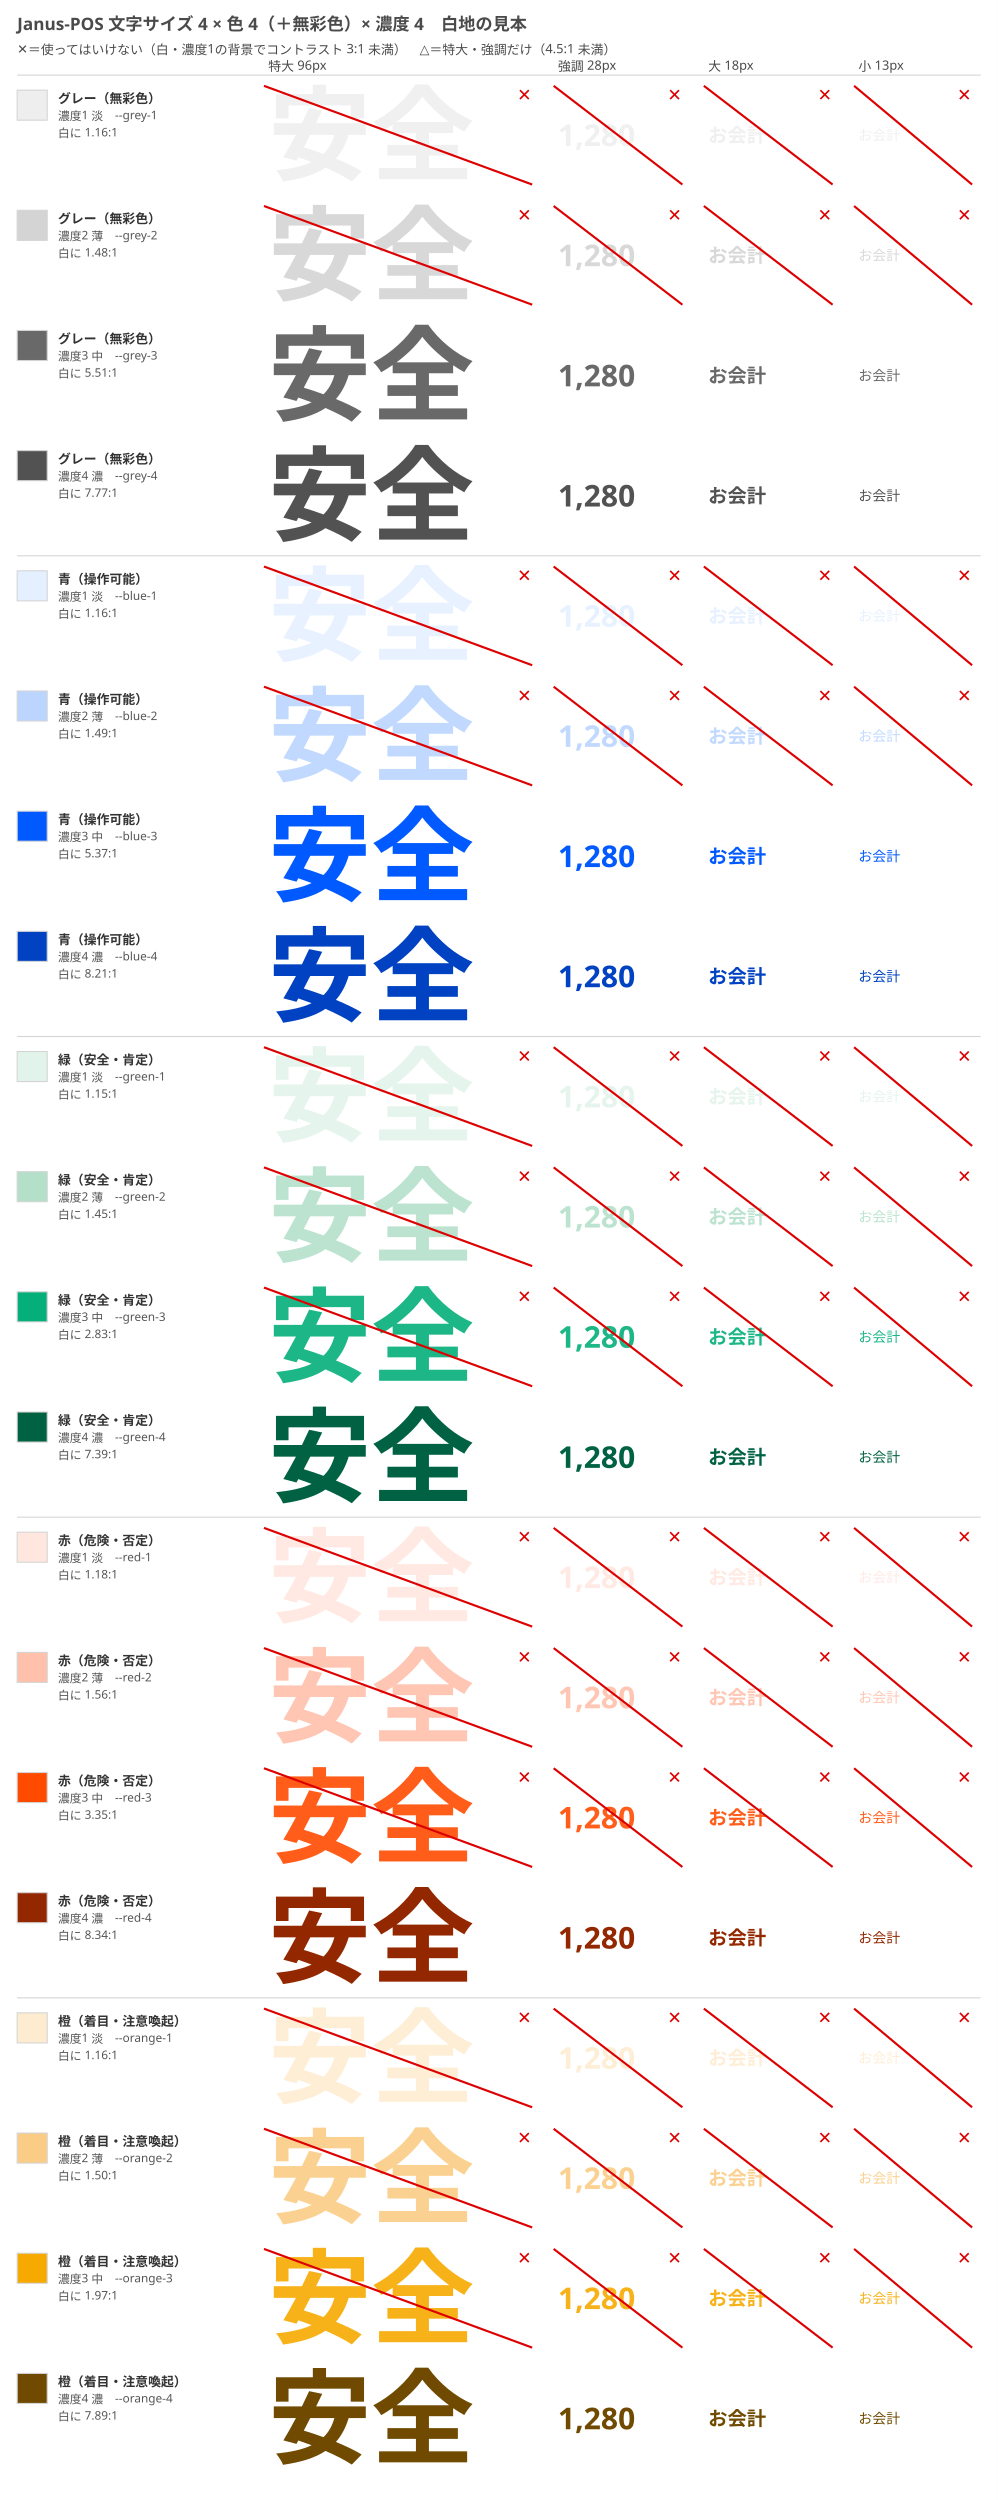
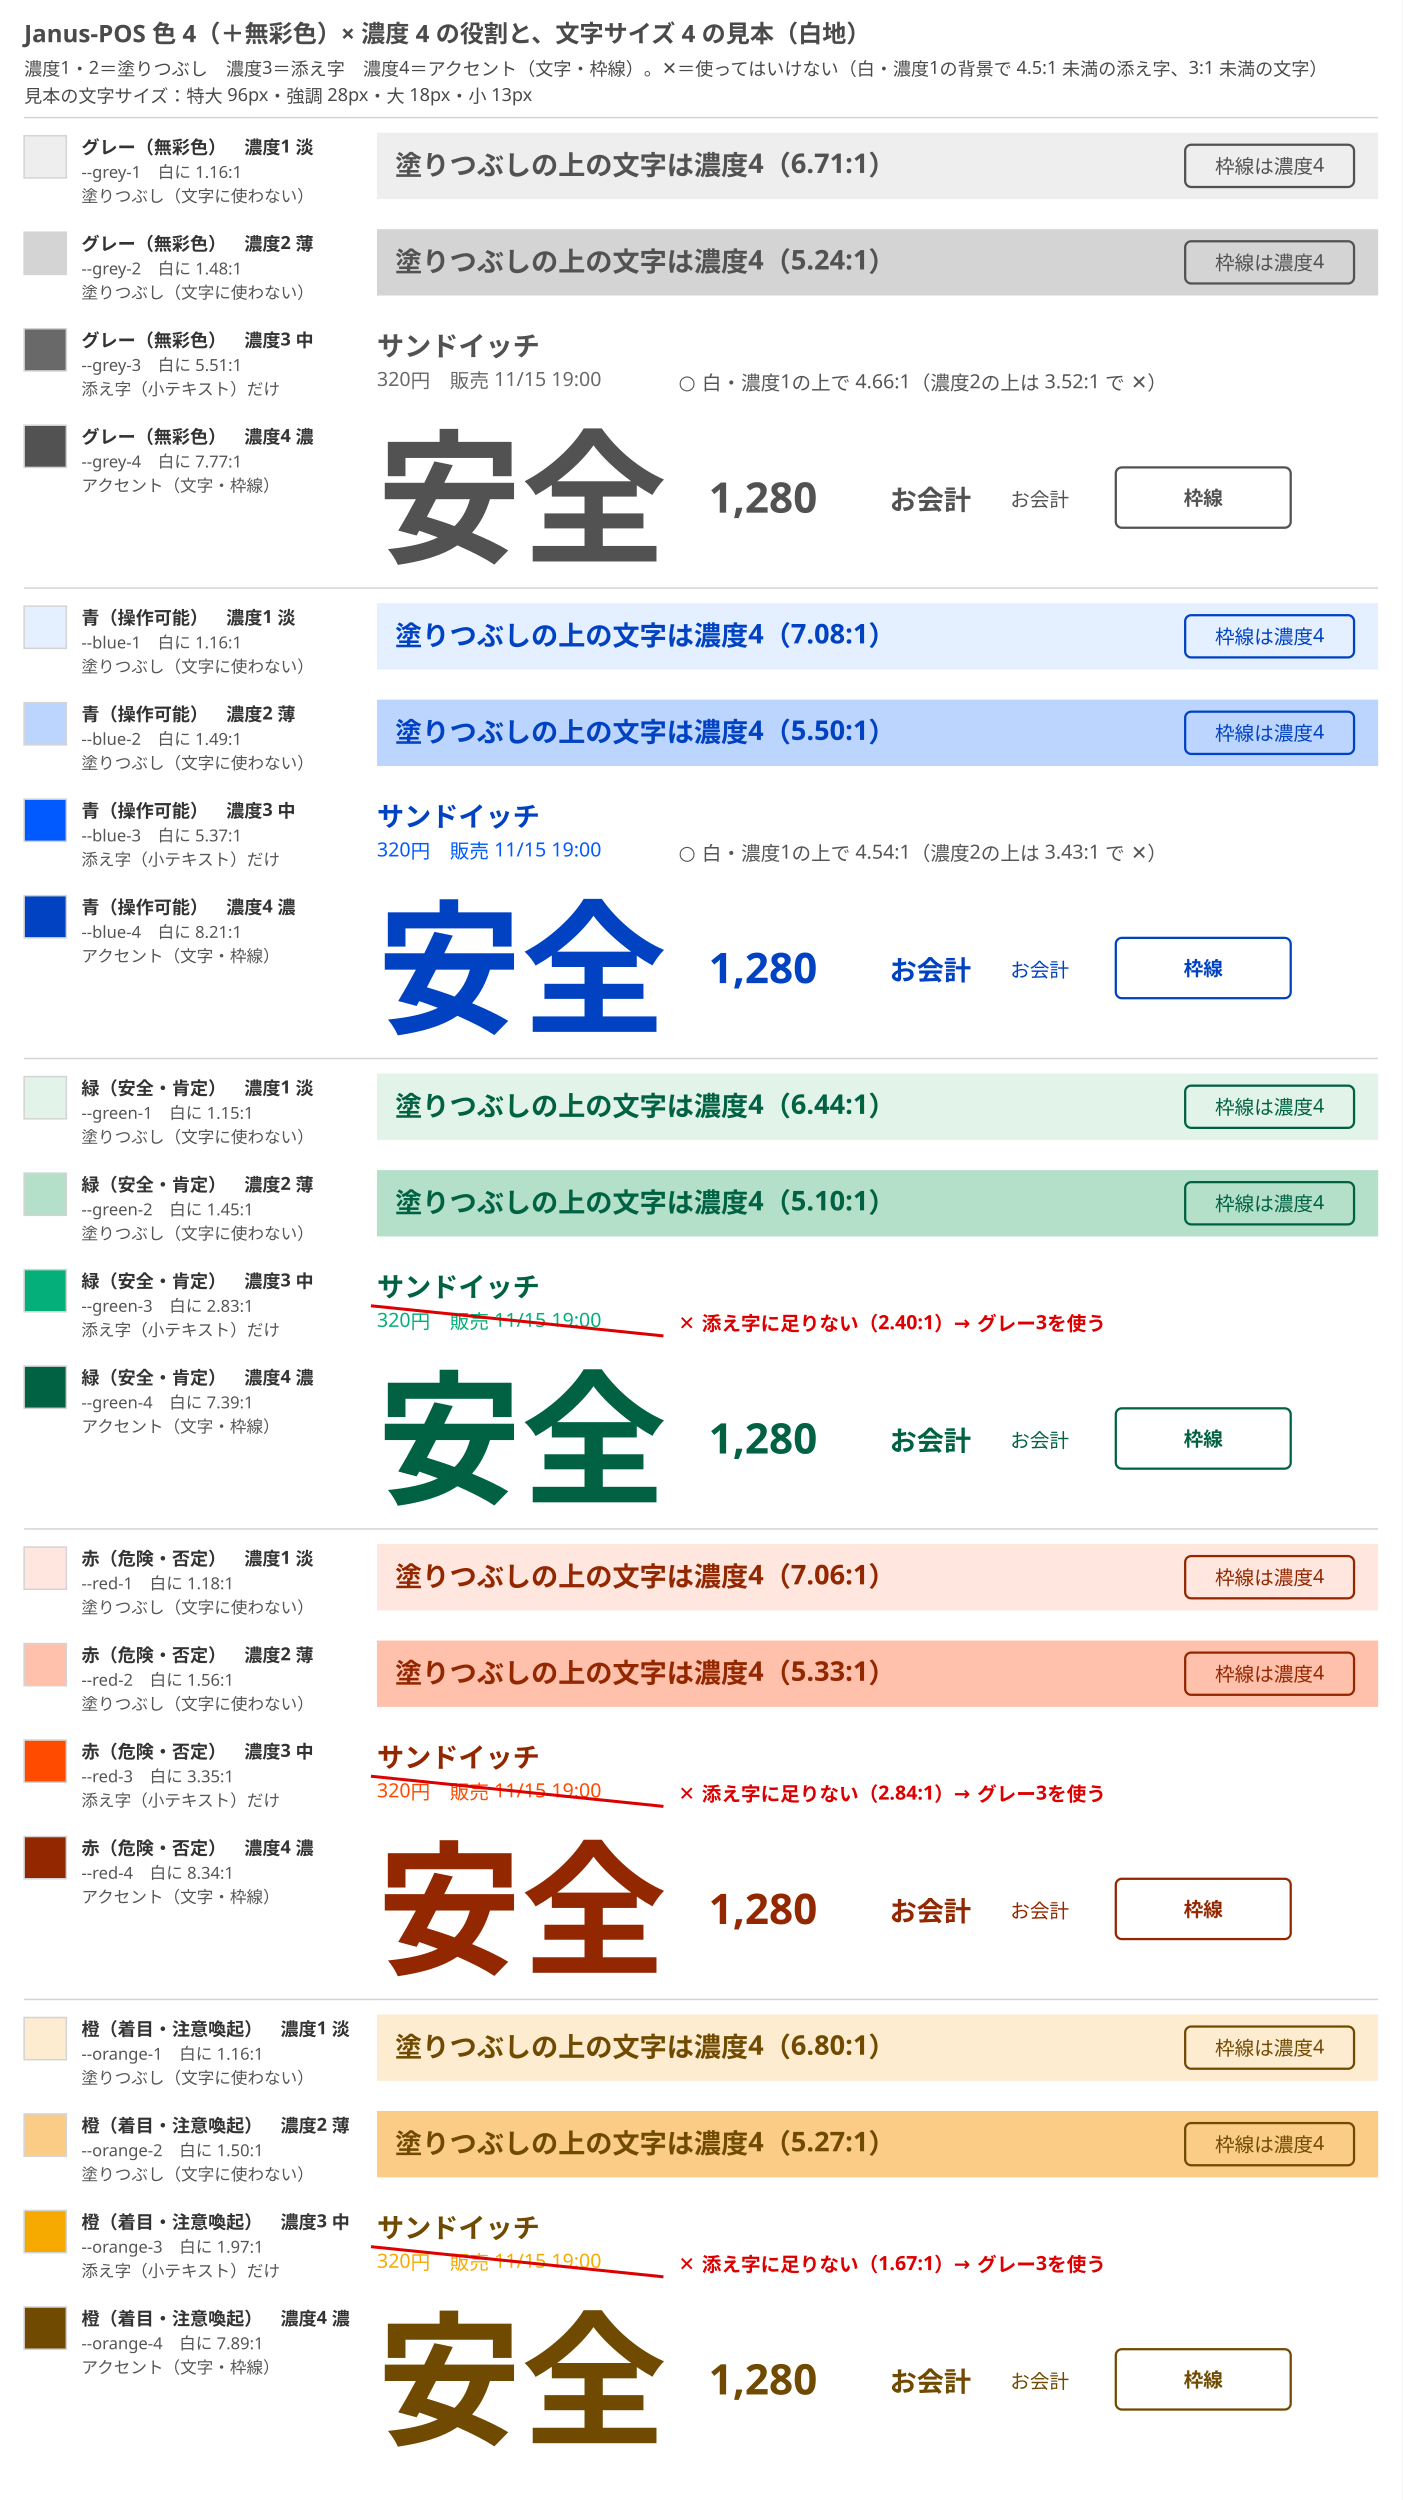
- <svg xmlns="http://www.w3.org/2000/svg" width="930" height="2330" viewBox="0 0 930 2330" font-family="'Hiragino Sans','Noto Sans JP',sans-serif">
-   <rect width="930" height="2330" fill="#ffffff" />
-   <text x="16" y="28" font-size="16" font-weight="700" fill="#4a4a4a">Janus-POS 文字サイズ 4 × 色 4（＋無彩色）× 濃度 4　白地の見本</text>
-   <text x="16" y="50" font-size="12" fill="#4a4a4a">✕＝使ってはいけない（白・濃度1の背景でコントラスト 3:1 未満）　△＝特大・強調だけ（4.5:1 未満）</text>
-   <text x="250" y="66" font-size="12" fill="#4a4a4a">特大 96px</text>
-   <text x="520" y="66" font-size="12" fill="#4a4a4a">強調 28px</text>
-   <text x="660" y="66" font-size="12" fill="#4a4a4a">大 18px</text>
-   <text x="800" y="66" font-size="12" fill="#4a4a4a">小 13px</text>
-   <line x1="16" y1="70" x2="914" y2="70" stroke="#d4d4d4" />
-   <rect x="16" y="84" width="28" height="28" fill="#eeeeee" stroke="#d4d4d4" />
-   <text x="54" y="96" font-size="12" font-weight="700" fill="#333">グレー（無彩色）</text>
-   <text x="54" y="112" font-size="11" fill="#555">濃度1 淡　--grey-1</text>
-   <text x="54" y="128" font-size="11" fill="#555">白に 1.16:1</text>
-   <text x="250" y="160.56" font-size="96" font-weight="800" fill="#eeeeee" opacity="0.9">安全</text>
-   <line x1="246" y1="80" x2="496" y2="172" stroke="#d00" stroke-width="2" />
-   <text x="482" y="94" font-size="16" font-weight="700" fill="#d00">✕</text>
-   <text x="520" y="136.08" font-size="28" font-weight="700" fill="#eeeeee" opacity="0.9">1,280</text>
-   <line x1="516" y1="80" x2="636" y2="172" stroke="#d00" stroke-width="2" />
-   <text x="622" y="94" font-size="16" font-weight="700" fill="#d00">✕</text>
-   <text x="660" y="132.48" font-size="18" font-weight="700" fill="#eeeeee" opacity="0.9">お会計</text>
-   <line x1="656" y1="80" x2="776" y2="172" stroke="#d00" stroke-width="2" />
-   <text x="762" y="94" font-size="16" font-weight="700" fill="#d00">✕</text>
-   <text x="800" y="130.68" font-size="13" font-weight="400" fill="#eeeeee" opacity="0.9">お会計</text>
-   <line x1="796" y1="80" x2="906" y2="172" stroke="#d00" stroke-width="2" />
-   <text x="892" y="94" font-size="16" font-weight="700" fill="#d00">✕</text>
-   <rect x="16" y="196" width="28" height="28" fill="#d4d4d4" stroke="#d4d4d4" />
-   <text x="54" y="208" font-size="12" font-weight="700" fill="#333">グレー（無彩色）</text>
-   <text x="54" y="224" font-size="11" fill="#555">濃度2 薄　--grey-2</text>
-   <text x="54" y="240" font-size="11" fill="#555">白に 1.48:1</text>
-   <text x="250" y="272.56" font-size="96" font-weight="800" fill="#d4d4d4" opacity="0.9">安全</text>
-   <line x1="246" y1="192" x2="496" y2="284" stroke="#d00" stroke-width="2" />
-   <text x="482" y="206" font-size="16" font-weight="700" fill="#d00">✕</text>
-   <text x="520" y="248.08" font-size="28" font-weight="700" fill="#d4d4d4" opacity="0.9">1,280</text>
-   <line x1="516" y1="192" x2="636" y2="284" stroke="#d00" stroke-width="2" />
-   <text x="622" y="206" font-size="16" font-weight="700" fill="#d00">✕</text>
-   <text x="660" y="244.48" font-size="18" font-weight="700" fill="#d4d4d4" opacity="0.9">お会計</text>
-   <line x1="656" y1="192" x2="776" y2="284" stroke="#d00" stroke-width="2" />
-   <text x="762" y="206" font-size="16" font-weight="700" fill="#d00">✕</text>
-   <text x="800" y="242.68" font-size="13" font-weight="400" fill="#d4d4d4" opacity="0.9">お会計</text>
-   <line x1="796" y1="192" x2="906" y2="284" stroke="#d00" stroke-width="2" />
-   <text x="892" y="206" font-size="16" font-weight="700" fill="#d00">✕</text>
-   <rect x="16" y="308" width="28" height="28" fill="#696969" stroke="#d4d4d4" />
-   <text x="54" y="320" font-size="12" font-weight="700" fill="#333">グレー（無彩色）</text>
-   <text x="54" y="336" font-size="11" fill="#555">濃度3 中　--grey-3</text>
-   <text x="54" y="352" font-size="11" fill="#555">白に 5.51:1</text>
-   <text x="250" y="384.56" font-size="96" font-weight="800" fill="#696969">安全</text>
-   <text x="520" y="360.08" font-size="28" font-weight="700" fill="#696969">1,280</text>
-   <text x="660" y="356.48" font-size="18" font-weight="700" fill="#696969">お会計</text>
-   <text x="800" y="354.68" font-size="13" font-weight="400" fill="#696969">お会計</text>
-   <rect x="16" y="420" width="28" height="28" fill="#525252" stroke="#d4d4d4" />
-   <text x="54" y="432" font-size="12" font-weight="700" fill="#333">グレー（無彩色）</text>
-   <text x="54" y="448" font-size="11" fill="#555">濃度4 濃　--grey-4</text>
-   <text x="54" y="464" font-size="11" fill="#555">白に 7.77:1</text>
-   <text x="250" y="496.56" font-size="96" font-weight="800" fill="#525252">安全</text>
-   <text x="520" y="472.08" font-size="28" font-weight="700" fill="#525252">1,280</text>
-   <text x="660" y="468.48" font-size="18" font-weight="700" fill="#525252">お会計</text>
-   <text x="800" y="466.68" font-size="13" font-weight="400" fill="#525252">お会計</text>
-   <line x1="16" y1="518" x2="914" y2="518" stroke="#d4d4d4" />
-   <rect x="16" y="532" width="28" height="28" fill="#e4efff" stroke="#d4d4d4" />
-   <text x="54" y="544" font-size="12" font-weight="700" fill="#333">青（操作可能）</text>
-   <text x="54" y="560" font-size="11" fill="#555">濃度1 淡　--blue-1</text>
-   <text x="54" y="576" font-size="11" fill="#555">白に 1.16:1</text>
-   <text x="250" y="608.56" font-size="96" font-weight="800" fill="#e4efff" opacity="0.9">安全</text>
-   <line x1="246" y1="528" x2="496" y2="620" stroke="#d00" stroke-width="2" />
-   <text x="482" y="542" font-size="16" font-weight="700" fill="#d00">✕</text>
-   <text x="520" y="584.08" font-size="28" font-weight="700" fill="#e4efff" opacity="0.9">1,280</text>
-   <line x1="516" y1="528" x2="636" y2="620" stroke="#d00" stroke-width="2" />
-   <text x="622" y="542" font-size="16" font-weight="700" fill="#d00">✕</text>
-   <text x="660" y="580.48" font-size="18" font-weight="700" fill="#e4efff" opacity="0.9">お会計</text>
-   <line x1="656" y1="528" x2="776" y2="620" stroke="#d00" stroke-width="2" />
-   <text x="762" y="542" font-size="16" font-weight="700" fill="#d00">✕</text>
-   <text x="800" y="578.68" font-size="13" font-weight="400" fill="#e4efff" opacity="0.9">お会計</text>
-   <line x1="796" y1="528" x2="906" y2="620" stroke="#d00" stroke-width="2" />
-   <text x="892" y="542" font-size="16" font-weight="700" fill="#d00">✕</text>
-   <rect x="16" y="644" width="28" height="28" fill="#bbd5ff" stroke="#d4d4d4" />
-   <text x="54" y="656" font-size="12" font-weight="700" fill="#333">青（操作可能）</text>
-   <text x="54" y="672" font-size="11" fill="#555">濃度2 薄　--blue-2</text>
-   <text x="54" y="688" font-size="11" fill="#555">白に 1.49:1</text>
-   <text x="250" y="720.56" font-size="96" font-weight="800" fill="#bbd5ff" opacity="0.9">安全</text>
-   <line x1="246" y1="640" x2="496" y2="732" stroke="#d00" stroke-width="2" />
-   <text x="482" y="654" font-size="16" font-weight="700" fill="#d00">✕</text>
-   <text x="520" y="696.08" font-size="28" font-weight="700" fill="#bbd5ff" opacity="0.9">1,280</text>
-   <line x1="516" y1="640" x2="636" y2="732" stroke="#d00" stroke-width="2" />
-   <text x="622" y="654" font-size="16" font-weight="700" fill="#d00">✕</text>
-   <text x="660" y="692.48" font-size="18" font-weight="700" fill="#bbd5ff" opacity="0.9">お会計</text>
-   <line x1="656" y1="640" x2="776" y2="732" stroke="#d00" stroke-width="2" />
-   <text x="762" y="654" font-size="16" font-weight="700" fill="#d00">✕</text>
-   <text x="800" y="690.68" font-size="13" font-weight="400" fill="#bbd5ff" opacity="0.9">お会計</text>
-   <line x1="796" y1="640" x2="906" y2="732" stroke="#d00" stroke-width="2" />
-   <text x="892" y="654" font-size="16" font-weight="700" fill="#d00">✕</text>
-   <rect x="16" y="756" width="28" height="28" fill="#015aff" stroke="#d4d4d4" />
-   <text x="54" y="768" font-size="12" font-weight="700" fill="#333">青（操作可能）</text>
-   <text x="54" y="784" font-size="11" fill="#555">濃度3 中　--blue-3</text>
-   <text x="54" y="800" font-size="11" fill="#555">白に 5.37:1</text>
-   <text x="250" y="832.56" font-size="96" font-weight="800" fill="#015aff">安全</text>
-   <text x="520" y="808.08" font-size="28" font-weight="700" fill="#015aff">1,280</text>
-   <text x="660" y="804.48" font-size="18" font-weight="700" fill="#015aff">お会計</text>
-   <text x="800" y="802.68" font-size="13" font-weight="400" fill="#015aff">お会計</text>
-   <rect x="16" y="868" width="28" height="28" fill="#0042c1" stroke="#d4d4d4" />
-   <text x="54" y="880" font-size="12" font-weight="700" fill="#333">青（操作可能）</text>
-   <text x="54" y="896" font-size="11" fill="#555">濃度4 濃　--blue-4</text>
-   <text x="54" y="912" font-size="11" fill="#555">白に 8.21:1</text>
-   <text x="250" y="944.56" font-size="96" font-weight="800" fill="#0042c1">安全</text>
-   <text x="520" y="920.08" font-size="28" font-weight="700" fill="#0042c1">1,280</text>
-   <text x="660" y="916.48" font-size="18" font-weight="700" fill="#0042c1">お会計</text>
-   <text x="800" y="914.68" font-size="13" font-weight="400" fill="#0042c1">お会計</text>
-   <line x1="16" y1="966" x2="914" y2="966" stroke="#d4d4d4" />
-   <rect x="16" y="980" width="28" height="28" fill="#e2f3ea" stroke="#d4d4d4" />
-   <text x="54" y="992" font-size="12" font-weight="700" fill="#333">緑（安全・肯定）</text>
-   <text x="54" y="1008" font-size="11" fill="#555">濃度1 淡　--green-1</text>
-   <text x="54" y="1024" font-size="11" fill="#555">白に 1.15:1</text>
-   <text x="250" y="1056.56" font-size="96" font-weight="800" fill="#e2f3ea" opacity="0.9">安全</text>
-   <line x1="246" y1="976" x2="496" y2="1068" stroke="#d00" stroke-width="2" />
-   <text x="482" y="990" font-size="16" font-weight="700" fill="#d00">✕</text>
-   <text x="520" y="1032.08" font-size="28" font-weight="700" fill="#e2f3ea" opacity="0.9">1,280</text>
-   <line x1="516" y1="976" x2="636" y2="1068" stroke="#d00" stroke-width="2" />
-   <text x="622" y="990" font-size="16" font-weight="700" fill="#d00">✕</text>
-   <text x="660" y="1028.48" font-size="18" font-weight="700" fill="#e2f3ea" opacity="0.9">お会計</text>
-   <line x1="656" y1="976" x2="776" y2="1068" stroke="#d00" stroke-width="2" />
-   <text x="762" y="990" font-size="16" font-weight="700" fill="#d00">✕</text>
-   <text x="800" y="1026.68" font-size="13" font-weight="400" fill="#e2f3ea" opacity="0.9">お会計</text>
-   <line x1="796" y1="976" x2="906" y2="1068" stroke="#d00" stroke-width="2" />
-   <text x="892" y="990" font-size="16" font-weight="700" fill="#d00">✕</text>
-   <rect x="16" y="1092" width="28" height="28" fill="#b4e0ca" stroke="#d4d4d4" />
-   <text x="54" y="1104" font-size="12" font-weight="700" fill="#333">緑（安全・肯定）</text>
-   <text x="54" y="1120" font-size="11" fill="#555">濃度2 薄　--green-2</text>
-   <text x="54" y="1136" font-size="11" fill="#555">白に 1.45:1</text>
-   <text x="250" y="1168.56" font-size="96" font-weight="800" fill="#b4e0ca" opacity="0.9">安全</text>
-   <line x1="246" y1="1088" x2="496" y2="1180" stroke="#d00" stroke-width="2" />
-   <text x="482" y="1102" font-size="16" font-weight="700" fill="#d00">✕</text>
-   <text x="520" y="1144.08" font-size="28" font-weight="700" fill="#b4e0ca" opacity="0.9">1,280</text>
-   <line x1="516" y1="1088" x2="636" y2="1180" stroke="#d00" stroke-width="2" />
-   <text x="622" y="1102" font-size="16" font-weight="700" fill="#d00">✕</text>
-   <text x="660" y="1140.48" font-size="18" font-weight="700" fill="#b4e0ca" opacity="0.9">お会計</text>
-   <line x1="656" y1="1088" x2="776" y2="1180" stroke="#d00" stroke-width="2" />
-   <text x="762" y="1102" font-size="16" font-weight="700" fill="#d00">✕</text>
-   <text x="800" y="1138.68" font-size="13" font-weight="400" fill="#b4e0ca" opacity="0.9">お会計</text>
-   <line x1="796" y1="1088" x2="906" y2="1180" stroke="#d00" stroke-width="2" />
-   <text x="892" y="1102" font-size="16" font-weight="700" fill="#d00">✕</text>
-   <rect x="16" y="1204" width="28" height="28" fill="#04af7a" stroke="#d4d4d4" />
-   <text x="54" y="1216" font-size="12" font-weight="700" fill="#333">緑（安全・肯定）</text>
-   <text x="54" y="1232" font-size="11" fill="#555">濃度3 中　--green-3</text>
-   <text x="54" y="1248" font-size="11" fill="#555">白に 2.83:1</text>
-   <text x="250" y="1280.56" font-size="96" font-weight="800" fill="#04af7a" opacity="0.9">安全</text>
-   <line x1="246" y1="1200" x2="496" y2="1292" stroke="#d00" stroke-width="2" />
-   <text x="482" y="1214" font-size="16" font-weight="700" fill="#d00">✕</text>
-   <text x="520" y="1256.08" font-size="28" font-weight="700" fill="#04af7a" opacity="0.9">1,280</text>
-   <line x1="516" y1="1200" x2="636" y2="1292" stroke="#d00" stroke-width="2" />
-   <text x="622" y="1214" font-size="16" font-weight="700" fill="#d00">✕</text>
-   <text x="660" y="1252.48" font-size="18" font-weight="700" fill="#04af7a" opacity="0.9">お会計</text>
-   <line x1="656" y1="1200" x2="776" y2="1292" stroke="#d00" stroke-width="2" />
-   <text x="762" y="1214" font-size="16" font-weight="700" fill="#d00">✕</text>
-   <text x="800" y="1250.68" font-size="13" font-weight="400" fill="#04af7a" opacity="0.9">お会計</text>
-   <line x1="796" y1="1200" x2="906" y2="1292" stroke="#d00" stroke-width="2" />
-   <text x="892" y="1214" font-size="16" font-weight="700" fill="#d00">✕</text>
-   <rect x="16" y="1316" width="28" height="28" fill="#016243" stroke="#d4d4d4" />
-   <text x="54" y="1328" font-size="12" font-weight="700" fill="#333">緑（安全・肯定）</text>
-   <text x="54" y="1344" font-size="11" fill="#555">濃度4 濃　--green-4</text>
-   <text x="54" y="1360" font-size="11" fill="#555">白に 7.39:1</text>
-   <text x="250" y="1392.56" font-size="96" font-weight="800" fill="#016243">安全</text>
-   <text x="520" y="1368.08" font-size="28" font-weight="700" fill="#016243">1,280</text>
-   <text x="660" y="1364.48" font-size="18" font-weight="700" fill="#016243">お会計</text>
-   <text x="800" y="1362.68" font-size="13" font-weight="400" fill="#016243">お会計</text>
-   <line x1="16" y1="1414" x2="914" y2="1414" stroke="#d4d4d4" />
-   <rect x="16" y="1428" width="28" height="28" fill="#ffe7df" stroke="#d4d4d4" />
-   <text x="54" y="1440" font-size="12" font-weight="700" fill="#333">赤（危険・否定）</text>
-   <text x="54" y="1456" font-size="11" fill="#555">濃度1 淡　--red-1</text>
-   <text x="54" y="1472" font-size="11" fill="#555">白に 1.18:1</text>
-   <text x="250" y="1504.56" font-size="96" font-weight="800" fill="#ffe7df" opacity="0.9">安全</text>
-   <line x1="246" y1="1424" x2="496" y2="1516" stroke="#d00" stroke-width="2" />
-   <text x="482" y="1438" font-size="16" font-weight="700" fill="#d00">✕</text>
-   <text x="520" y="1480.08" font-size="28" font-weight="700" fill="#ffe7df" opacity="0.9">1,280</text>
-   <line x1="516" y1="1424" x2="636" y2="1516" stroke="#d00" stroke-width="2" />
-   <text x="622" y="1438" font-size="16" font-weight="700" fill="#d00">✕</text>
-   <text x="660" y="1476.48" font-size="18" font-weight="700" fill="#ffe7df" opacity="0.9">お会計</text>
-   <line x1="656" y1="1424" x2="776" y2="1516" stroke="#d00" stroke-width="2" />
-   <text x="762" y="1438" font-size="16" font-weight="700" fill="#d00">✕</text>
-   <text x="800" y="1474.68" font-size="13" font-weight="400" fill="#ffe7df" opacity="0.9">お会計</text>
-   <line x1="796" y1="1424" x2="906" y2="1516" stroke="#d00" stroke-width="2" />
-   <text x="892" y="1438" font-size="16" font-weight="700" fill="#d00">✕</text>
-   <rect x="16" y="1540" width="28" height="28" fill="#ffc0ac" stroke="#d4d4d4" />
-   <text x="54" y="1552" font-size="12" font-weight="700" fill="#333">赤（危険・否定）</text>
-   <text x="54" y="1568" font-size="11" fill="#555">濃度2 薄　--red-2</text>
-   <text x="54" y="1584" font-size="11" fill="#555">白に 1.56:1</text>
-   <text x="250" y="1616.56" font-size="96" font-weight="800" fill="#ffc0ac" opacity="0.9">安全</text>
-   <line x1="246" y1="1536" x2="496" y2="1628" stroke="#d00" stroke-width="2" />
-   <text x="482" y="1550" font-size="16" font-weight="700" fill="#d00">✕</text>
-   <text x="520" y="1592.08" font-size="28" font-weight="700" fill="#ffc0ac" opacity="0.9">1,280</text>
-   <line x1="516" y1="1536" x2="636" y2="1628" stroke="#d00" stroke-width="2" />
-   <text x="622" y="1550" font-size="16" font-weight="700" fill="#d00">✕</text>
-   <text x="660" y="1588.48" font-size="18" font-weight="700" fill="#ffc0ac" opacity="0.9">お会計</text>
-   <line x1="656" y1="1536" x2="776" y2="1628" stroke="#d00" stroke-width="2" />
-   <text x="762" y="1550" font-size="16" font-weight="700" fill="#d00">✕</text>
-   <text x="800" y="1586.68" font-size="13" font-weight="400" fill="#ffc0ac" opacity="0.9">お会計</text>
-   <line x1="796" y1="1536" x2="906" y2="1628" stroke="#d00" stroke-width="2" />
-   <text x="892" y="1550" font-size="16" font-weight="700" fill="#d00">✕</text>
-   <rect x="16" y="1652" width="28" height="28" fill="#ff4b00" stroke="#d4d4d4" />
-   <text x="54" y="1664" font-size="12" font-weight="700" fill="#333">赤（危険・否定）</text>
-   <text x="54" y="1680" font-size="11" fill="#555">濃度3 中　--red-3</text>
-   <text x="54" y="1696" font-size="11" fill="#555">白に 3.35:1</text>
-   <text x="250" y="1728.56" font-size="96" font-weight="800" fill="#ff4b00" opacity="0.9">安全</text>
-   <line x1="246" y1="1648" x2="496" y2="1740" stroke="#d00" stroke-width="2" />
-   <text x="482" y="1662" font-size="16" font-weight="700" fill="#d00">✕</text>
-   <text x="520" y="1704.08" font-size="28" font-weight="700" fill="#ff4b00" opacity="0.9">1,280</text>
-   <line x1="516" y1="1648" x2="636" y2="1740" stroke="#d00" stroke-width="2" />
-   <text x="622" y="1662" font-size="16" font-weight="700" fill="#d00">✕</text>
-   <text x="660" y="1700.48" font-size="18" font-weight="700" fill="#ff4b00" opacity="0.9">お会計</text>
-   <line x1="656" y1="1648" x2="776" y2="1740" stroke="#d00" stroke-width="2" />
-   <text x="762" y="1662" font-size="16" font-weight="700" fill="#d00">✕</text>
-   <text x="800" y="1698.68" font-size="13" font-weight="400" fill="#ff4b00" opacity="0.9">お会計</text>
-   <line x1="796" y1="1648" x2="906" y2="1740" stroke="#d00" stroke-width="2" />
-   <text x="892" y="1662" font-size="16" font-weight="700" fill="#d00">✕</text>
-   <rect x="16" y="1764" width="28" height="28" fill="#922700" stroke="#d4d4d4" />
-   <text x="54" y="1776" font-size="12" font-weight="700" fill="#333">赤（危険・否定）</text>
-   <text x="54" y="1792" font-size="11" fill="#555">濃度4 濃　--red-4</text>
-   <text x="54" y="1808" font-size="11" fill="#555">白に 8.34:1</text>
-   <text x="250" y="1840.56" font-size="96" font-weight="800" fill="#922700">安全</text>
-   <text x="520" y="1816.08" font-size="28" font-weight="700" fill="#922700">1,280</text>
-   <text x="660" y="1812.48" font-size="18" font-weight="700" fill="#922700">お会計</text>
-   <text x="800" y="1810.68" font-size="13" font-weight="400" fill="#922700">お会計</text>
-   <line x1="16" y1="1862" x2="914" y2="1862" stroke="#d4d4d4" />
-   <rect x="16" y="1876" width="28" height="28" fill="#feecd1" stroke="#d4d4d4" />
-   <text x="54" y="1888" font-size="12" font-weight="700" fill="#333">橙（着目・注意喚起）</text>
-   <text x="54" y="1904" font-size="11" fill="#555">濃度1 淡　--orange-1</text>
-   <text x="54" y="1920" font-size="11" fill="#555">白に 1.16:1</text>
-   <text x="250" y="1952.56" font-size="96" font-weight="800" fill="#feecd1" opacity="0.9">安全</text>
-   <line x1="246" y1="1872" x2="496" y2="1964" stroke="#d00" stroke-width="2" />
-   <text x="482" y="1886" font-size="16" font-weight="700" fill="#d00">✕</text>
-   <text x="520" y="1928.08" font-size="28" font-weight="700" fill="#feecd1" opacity="0.9">1,280</text>
-   <line x1="516" y1="1872" x2="636" y2="1964" stroke="#d00" stroke-width="2" />
-   <text x="622" y="1886" font-size="16" font-weight="700" fill="#d00">✕</text>
-   <text x="660" y="1924.48" font-size="18" font-weight="700" fill="#feecd1" opacity="0.9">お会計</text>
-   <line x1="656" y1="1872" x2="776" y2="1964" stroke="#d00" stroke-width="2" />
-   <text x="762" y="1886" font-size="16" font-weight="700" fill="#d00">✕</text>
-   <text x="800" y="1922.68" font-size="13" font-weight="400" fill="#feecd1" opacity="0.9">お会計</text>
-   <line x1="796" y1="1872" x2="906" y2="1964" stroke="#d00" stroke-width="2" />
-   <text x="892" y="1886" font-size="16" font-weight="700" fill="#d00">✕</text>
-   <rect x="16" y="1988" width="28" height="28" fill="#fbcc85" stroke="#d4d4d4" />
-   <text x="54" y="2000" font-size="12" font-weight="700" fill="#333">橙（着目・注意喚起）</text>
-   <text x="54" y="2016" font-size="11" fill="#555">濃度2 薄　--orange-2</text>
-   <text x="54" y="2032" font-size="11" fill="#555">白に 1.50:1</text>
-   <text x="250" y="2064.56" font-size="96" font-weight="800" fill="#fbcc85" opacity="0.9">安全</text>
-   <line x1="246" y1="1984" x2="496" y2="2076" stroke="#d00" stroke-width="2" />
-   <text x="482" y="1998" font-size="16" font-weight="700" fill="#d00">✕</text>
-   <text x="520" y="2040.08" font-size="28" font-weight="700" fill="#fbcc85" opacity="0.9">1,280</text>
-   <line x1="516" y1="1984" x2="636" y2="2076" stroke="#d00" stroke-width="2" />
-   <text x="622" y="1998" font-size="16" font-weight="700" fill="#d00">✕</text>
-   <text x="660" y="2036.48" font-size="18" font-weight="700" fill="#fbcc85" opacity="0.9">お会計</text>
-   <line x1="656" y1="1984" x2="776" y2="2076" stroke="#d00" stroke-width="2" />
-   <text x="762" y="1998" font-size="16" font-weight="700" fill="#d00">✕</text>
-   <text x="800" y="2034.68" font-size="13" font-weight="400" fill="#fbcc85" opacity="0.9">お会計</text>
-   <line x1="796" y1="1984" x2="906" y2="2076" stroke="#d00" stroke-width="2" />
-   <text x="892" y="1998" font-size="16" font-weight="700" fill="#d00">✕</text>
-   <rect x="16" y="2100" width="28" height="28" fill="#f6aa00" stroke="#d4d4d4" />
-   <text x="54" y="2112" font-size="12" font-weight="700" fill="#333">橙（着目・注意喚起）</text>
-   <text x="54" y="2128" font-size="11" fill="#555">濃度3 中　--orange-3</text>
-   <text x="54" y="2144" font-size="11" fill="#555">白に 1.97:1</text>
-   <text x="250" y="2176.56" font-size="96" font-weight="800" fill="#f6aa00" opacity="0.9">安全</text>
-   <line x1="246" y1="2096" x2="496" y2="2188" stroke="#d00" stroke-width="2" />
-   <text x="482" y="2110" font-size="16" font-weight="700" fill="#d00">✕</text>
-   <text x="520" y="2152.08" font-size="28" font-weight="700" fill="#f6aa00" opacity="0.9">1,280</text>
-   <line x1="516" y1="2096" x2="636" y2="2188" stroke="#d00" stroke-width="2" />
-   <text x="622" y="2110" font-size="16" font-weight="700" fill="#d00">✕</text>
-   <text x="660" y="2148.48" font-size="18" font-weight="700" fill="#f6aa00" opacity="0.9">お会計</text>
-   <line x1="656" y1="2096" x2="776" y2="2188" stroke="#d00" stroke-width="2" />
-   <text x="762" y="2110" font-size="16" font-weight="700" fill="#d00">✕</text>
-   <text x="800" y="2146.68" font-size="13" font-weight="400" fill="#f6aa00" opacity="0.9">お会計</text>
-   <line x1="796" y1="2096" x2="906" y2="2188" stroke="#d00" stroke-width="2" />
-   <text x="892" y="2110" font-size="16" font-weight="700" fill="#d00">✕</text>
-   <rect x="16" y="2212" width="28" height="28" fill="#6f4a00" stroke="#d4d4d4" />
-   <text x="54" y="2224" font-size="12" font-weight="700" fill="#333">橙（着目・注意喚起）</text>
-   <text x="54" y="2240" font-size="11" fill="#555">濃度4 濃　--orange-4</text>
-   <text x="54" y="2256" font-size="11" fill="#555">白に 7.89:1</text>
-   <text x="250" y="2288.56" font-size="96" font-weight="800" fill="#6f4a00">安全</text>
-   <text x="520" y="2264.08" font-size="28" font-weight="700" fill="#6f4a00">1,280</text>
-   <text x="660" y="2260.48" font-size="18" font-weight="700" fill="#6f4a00">お会計</text>
-   <text x="800" y="2258.68" font-size="13" font-weight="400" fill="#6f4a00">お会計</text>
+ <svg xmlns="http://www.w3.org/2000/svg" width="930" height="1658" viewBox="0 0 930 1658" font-family="'Hiragino Sans','Noto Sans JP',sans-serif">
+   <rect width="930" height="1658" fill="#ffffff" />
+   <text x="16" y="28" font-size="16" font-weight="700" fill="#4a4a4a">Janus-POS 色 4（＋無彩色）× 濃度 4 の役割と、文字サイズ 4 の見本（白地）</text>
+   <text x="16" y="50" font-size="12" fill="#4a4a4a">濃度1・2＝塗りつぶし　濃度3＝添え字　濃度4＝アクセント（文字・枠線）。✕＝使ってはいけない（白・濃度1の背景で 4.5:1 未満の添え字、3:1 未満の文字）</text>
+   <text x="16" y="68" font-size="12" fill="#4a4a4a">見本の文字サイズ：特大 96px・強調 28px・大 18px・小 13px</text>
+   <line x1="16" y1="78" x2="914" y2="78" stroke="#d4d4d4" />
+   <rect x="16" y="90" width="28" height="28" fill="#eeeeee" stroke="#d4d4d4" />
+   <text x="54" y="102" font-size="12" font-weight="700" fill="#333">グレー（無彩色）　濃度1 淡</text>
+   <text x="54" y="118" font-size="11" fill="#555">--grey-1　白に 1.16:1</text>
+   <text x="54" y="134" font-size="11" fill="#555">塗りつぶし（文字に使わない）</text>
+   <rect x="250" y="88" width="664" height="44" fill="#eeeeee" />
+   <text x="262" y="116" font-size="18" font-weight="700" fill="#525252">塗りつぶしの上の文字は濃度4（6.71:1）</text>
+   <rect x="786" y="96" width="112" height="28" rx="4" fill="none" stroke="#525252" stroke-width="1.5" />
+   <text x="842" y="115" font-size="13" text-anchor="middle" fill="#525252">枠線は濃度4</text>
+   <rect x="16" y="154" width="28" height="28" fill="#d4d4d4" stroke="#d4d4d4" />
+   <text x="54" y="166" font-size="12" font-weight="700" fill="#333">グレー（無彩色）　濃度2 薄</text>
+   <text x="54" y="182" font-size="11" fill="#555">--grey-2　白に 1.48:1</text>
+   <text x="54" y="198" font-size="11" fill="#555">塗りつぶし（文字に使わない）</text>
+   <rect x="250" y="152" width="664" height="44" fill="#d4d4d4" />
+   <text x="262" y="180" font-size="18" font-weight="700" fill="#525252">塗りつぶしの上の文字は濃度4（5.24:1）</text>
+   <rect x="786" y="160" width="112" height="28" rx="4" fill="none" stroke="#525252" stroke-width="1.5" />
+   <text x="842" y="179" font-size="13" text-anchor="middle" fill="#525252">枠線は濃度4</text>
+   <rect x="16" y="218" width="28" height="28" fill="#696969" stroke="#d4d4d4" />
+   <text x="54" y="230" font-size="12" font-weight="700" fill="#333">グレー（無彩色）　濃度3 中</text>
+   <text x="54" y="246" font-size="11" fill="#555">--grey-3　白に 5.51:1</text>
+   <text x="54" y="262" font-size="11" fill="#555">添え字（小テキスト）だけ</text>
+   <text x="250" y="236" font-size="18" font-weight="700" fill="#525252">サンドイッチ</text>
+   <text x="250" y="256" font-size="13" fill="#696969">320円　販売 11/15 19:00</text>
+   <text x="450" y="258" font-size="13" fill="#555">○ 白・濃度1の上で 4.66:1（濃度2の上は 3.52:1 で ✕）</text>
+   <rect x="16" y="282" width="28" height="28" fill="#525252" stroke="#d4d4d4" />
+   <text x="54" y="294" font-size="12" font-weight="700" fill="#333">グレー（無彩色）　濃度4 濃</text>
+   <text x="54" y="310" font-size="11" fill="#555">--grey-4　白に 7.77:1</text>
+   <text x="54" y="326" font-size="11" fill="#555">アクセント（文字・枠線）</text>
+   <text x="250" y="366" font-size="96" font-weight="800" fill="#525252">安全</text>
+   <text x="470" y="340" font-size="28" font-weight="700" fill="#525252">1,280</text>
+   <text x="590" y="338" font-size="18" font-weight="700" fill="#525252">お会計</text>
+   <text x="670" y="336" font-size="13" fill="#525252">お会計</text>
+   <rect x="740" y="310" width="116" height="40" rx="4" fill="none" stroke="#525252" stroke-width="1.5" />
+   <text x="798" y="335" font-size="13" font-weight="700" text-anchor="middle" fill="#525252">枠線</text>
+   <line x1="16" y1="390" x2="914" y2="390" stroke="#d4d4d4" />
+   <rect x="16" y="402" width="28" height="28" fill="#e4efff" stroke="#d4d4d4" />
+   <text x="54" y="414" font-size="12" font-weight="700" fill="#333">青（操作可能）　濃度1 淡</text>
+   <text x="54" y="430" font-size="11" fill="#555">--blue-1　白に 1.16:1</text>
+   <text x="54" y="446" font-size="11" fill="#555">塗りつぶし（文字に使わない）</text>
+   <rect x="250" y="400" width="664" height="44" fill="#e4efff" />
+   <text x="262" y="428" font-size="18" font-weight="700" fill="#0042c1">塗りつぶしの上の文字は濃度4（7.08:1）</text>
+   <rect x="786" y="408" width="112" height="28" rx="4" fill="none" stroke="#0042c1" stroke-width="1.5" />
+   <text x="842" y="427" font-size="13" text-anchor="middle" fill="#0042c1">枠線は濃度4</text>
+   <rect x="16" y="466" width="28" height="28" fill="#bbd5ff" stroke="#d4d4d4" />
+   <text x="54" y="478" font-size="12" font-weight="700" fill="#333">青（操作可能）　濃度2 薄</text>
+   <text x="54" y="494" font-size="11" fill="#555">--blue-2　白に 1.49:1</text>
+   <text x="54" y="510" font-size="11" fill="#555">塗りつぶし（文字に使わない）</text>
+   <rect x="250" y="464" width="664" height="44" fill="#bbd5ff" />
+   <text x="262" y="492" font-size="18" font-weight="700" fill="#0042c1">塗りつぶしの上の文字は濃度4（5.50:1）</text>
+   <rect x="786" y="472" width="112" height="28" rx="4" fill="none" stroke="#0042c1" stroke-width="1.5" />
+   <text x="842" y="491" font-size="13" text-anchor="middle" fill="#0042c1">枠線は濃度4</text>
+   <rect x="16" y="530" width="28" height="28" fill="#015aff" stroke="#d4d4d4" />
+   <text x="54" y="542" font-size="12" font-weight="700" fill="#333">青（操作可能）　濃度3 中</text>
+   <text x="54" y="558" font-size="11" fill="#555">--blue-3　白に 5.37:1</text>
+   <text x="54" y="574" font-size="11" fill="#555">添え字（小テキスト）だけ</text>
+   <text x="250" y="548" font-size="18" font-weight="700" fill="#0042c1">サンドイッチ</text>
+   <text x="250" y="568" font-size="13" fill="#015aff">320円　販売 11/15 19:00</text>
+   <text x="450" y="570" font-size="13" fill="#555">○ 白・濃度1の上で 4.54:1（濃度2の上は 3.43:1 で ✕）</text>
+   <rect x="16" y="594" width="28" height="28" fill="#0042c1" stroke="#d4d4d4" />
+   <text x="54" y="606" font-size="12" font-weight="700" fill="#333">青（操作可能）　濃度4 濃</text>
+   <text x="54" y="622" font-size="11" fill="#555">--blue-4　白に 8.21:1</text>
+   <text x="54" y="638" font-size="11" fill="#555">アクセント（文字・枠線）</text>
+   <text x="250" y="678" font-size="96" font-weight="800" fill="#0042c1">安全</text>
+   <text x="470" y="652" font-size="28" font-weight="700" fill="#0042c1">1,280</text>
+   <text x="590" y="650" font-size="18" font-weight="700" fill="#0042c1">お会計</text>
+   <text x="670" y="648" font-size="13" fill="#0042c1">お会計</text>
+   <rect x="740" y="622" width="116" height="40" rx="4" fill="none" stroke="#0042c1" stroke-width="1.5" />
+   <text x="798" y="647" font-size="13" font-weight="700" text-anchor="middle" fill="#0042c1">枠線</text>
+   <line x1="16" y1="702" x2="914" y2="702" stroke="#d4d4d4" />
+   <rect x="16" y="714" width="28" height="28" fill="#e2f3ea" stroke="#d4d4d4" />
+   <text x="54" y="726" font-size="12" font-weight="700" fill="#333">緑（安全・肯定）　濃度1 淡</text>
+   <text x="54" y="742" font-size="11" fill="#555">--green-1　白に 1.15:1</text>
+   <text x="54" y="758" font-size="11" fill="#555">塗りつぶし（文字に使わない）</text>
+   <rect x="250" y="712" width="664" height="44" fill="#e2f3ea" />
+   <text x="262" y="740" font-size="18" font-weight="700" fill="#016243">塗りつぶしの上の文字は濃度4（6.44:1）</text>
+   <rect x="786" y="720" width="112" height="28" rx="4" fill="none" stroke="#016243" stroke-width="1.5" />
+   <text x="842" y="739" font-size="13" text-anchor="middle" fill="#016243">枠線は濃度4</text>
+   <rect x="16" y="778" width="28" height="28" fill="#b4e0ca" stroke="#d4d4d4" />
+   <text x="54" y="790" font-size="12" font-weight="700" fill="#333">緑（安全・肯定）　濃度2 薄</text>
+   <text x="54" y="806" font-size="11" fill="#555">--green-2　白に 1.45:1</text>
+   <text x="54" y="822" font-size="11" fill="#555">塗りつぶし（文字に使わない）</text>
+   <rect x="250" y="776" width="664" height="44" fill="#b4e0ca" />
+   <text x="262" y="804" font-size="18" font-weight="700" fill="#016243">塗りつぶしの上の文字は濃度4（5.10:1）</text>
+   <rect x="786" y="784" width="112" height="28" rx="4" fill="none" stroke="#016243" stroke-width="1.5" />
+   <text x="842" y="803" font-size="13" text-anchor="middle" fill="#016243">枠線は濃度4</text>
+   <rect x="16" y="842" width="28" height="28" fill="#04af7a" stroke="#d4d4d4" />
+   <text x="54" y="854" font-size="12" font-weight="700" fill="#333">緑（安全・肯定）　濃度3 中</text>
+   <text x="54" y="870" font-size="11" fill="#555">--green-3　白に 2.83:1</text>
+   <text x="54" y="886" font-size="11" fill="#555">添え字（小テキスト）だけ</text>
+   <text x="250" y="860" font-size="18" font-weight="700" fill="#016243">サンドイッチ</text>
+   <text x="250" y="880" font-size="13" fill="#04af7a">320円　販売 11/15 19:00</text>
+   <line x1="246" y1="866" x2="440" y2="886" stroke="#d00" stroke-width="2" />
+   <text x="450" y="882" font-size="13" font-weight="700" fill="#d00">✕ 添え字に足りない（2.40:1）→ グレー3を使う</text>
+   <rect x="16" y="906" width="28" height="28" fill="#016243" stroke="#d4d4d4" />
+   <text x="54" y="918" font-size="12" font-weight="700" fill="#333">緑（安全・肯定）　濃度4 濃</text>
+   <text x="54" y="934" font-size="11" fill="#555">--green-4　白に 7.39:1</text>
+   <text x="54" y="950" font-size="11" fill="#555">アクセント（文字・枠線）</text>
+   <text x="250" y="990" font-size="96" font-weight="800" fill="#016243">安全</text>
+   <text x="470" y="964" font-size="28" font-weight="700" fill="#016243">1,280</text>
+   <text x="590" y="962" font-size="18" font-weight="700" fill="#016243">お会計</text>
+   <text x="670" y="960" font-size="13" fill="#016243">お会計</text>
+   <rect x="740" y="934" width="116" height="40" rx="4" fill="none" stroke="#016243" stroke-width="1.5" />
+   <text x="798" y="959" font-size="13" font-weight="700" text-anchor="middle" fill="#016243">枠線</text>
+   <line x1="16" y1="1014" x2="914" y2="1014" stroke="#d4d4d4" />
+   <rect x="16" y="1026" width="28" height="28" fill="#ffe7df" stroke="#d4d4d4" />
+   <text x="54" y="1038" font-size="12" font-weight="700" fill="#333">赤（危険・否定）　濃度1 淡</text>
+   <text x="54" y="1054" font-size="11" fill="#555">--red-1　白に 1.18:1</text>
+   <text x="54" y="1070" font-size="11" fill="#555">塗りつぶし（文字に使わない）</text>
+   <rect x="250" y="1024" width="664" height="44" fill="#ffe7df" />
+   <text x="262" y="1052" font-size="18" font-weight="700" fill="#922700">塗りつぶしの上の文字は濃度4（7.06:1）</text>
+   <rect x="786" y="1032" width="112" height="28" rx="4" fill="none" stroke="#922700" stroke-width="1.5" />
+   <text x="842" y="1051" font-size="13" text-anchor="middle" fill="#922700">枠線は濃度4</text>
+   <rect x="16" y="1090" width="28" height="28" fill="#ffc0ac" stroke="#d4d4d4" />
+   <text x="54" y="1102" font-size="12" font-weight="700" fill="#333">赤（危険・否定）　濃度2 薄</text>
+   <text x="54" y="1118" font-size="11" fill="#555">--red-2　白に 1.56:1</text>
+   <text x="54" y="1134" font-size="11" fill="#555">塗りつぶし（文字に使わない）</text>
+   <rect x="250" y="1088" width="664" height="44" fill="#ffc0ac" />
+   <text x="262" y="1116" font-size="18" font-weight="700" fill="#922700">塗りつぶしの上の文字は濃度4（5.33:1）</text>
+   <rect x="786" y="1096" width="112" height="28" rx="4" fill="none" stroke="#922700" stroke-width="1.5" />
+   <text x="842" y="1115" font-size="13" text-anchor="middle" fill="#922700">枠線は濃度4</text>
+   <rect x="16" y="1154" width="28" height="28" fill="#ff4b00" stroke="#d4d4d4" />
+   <text x="54" y="1166" font-size="12" font-weight="700" fill="#333">赤（危険・否定）　濃度3 中</text>
+   <text x="54" y="1182" font-size="11" fill="#555">--red-3　白に 3.35:1</text>
+   <text x="54" y="1198" font-size="11" fill="#555">添え字（小テキスト）だけ</text>
+   <text x="250" y="1172" font-size="18" font-weight="700" fill="#922700">サンドイッチ</text>
+   <text x="250" y="1192" font-size="13" fill="#ff4b00">320円　販売 11/15 19:00</text>
+   <line x1="246" y1="1178" x2="440" y2="1198" stroke="#d00" stroke-width="2" />
+   <text x="450" y="1194" font-size="13" font-weight="700" fill="#d00">✕ 添え字に足りない（2.84:1）→ グレー3を使う</text>
+   <rect x="16" y="1218" width="28" height="28" fill="#922700" stroke="#d4d4d4" />
+   <text x="54" y="1230" font-size="12" font-weight="700" fill="#333">赤（危険・否定）　濃度4 濃</text>
+   <text x="54" y="1246" font-size="11" fill="#555">--red-4　白に 8.34:1</text>
+   <text x="54" y="1262" font-size="11" fill="#555">アクセント（文字・枠線）</text>
+   <text x="250" y="1302" font-size="96" font-weight="800" fill="#922700">安全</text>
+   <text x="470" y="1276" font-size="28" font-weight="700" fill="#922700">1,280</text>
+   <text x="590" y="1274" font-size="18" font-weight="700" fill="#922700">お会計</text>
+   <text x="670" y="1272" font-size="13" fill="#922700">お会計</text>
+   <rect x="740" y="1246" width="116" height="40" rx="4" fill="none" stroke="#922700" stroke-width="1.5" />
+   <text x="798" y="1271" font-size="13" font-weight="700" text-anchor="middle" fill="#922700">枠線</text>
+   <line x1="16" y1="1326" x2="914" y2="1326" stroke="#d4d4d4" />
+   <rect x="16" y="1338" width="28" height="28" fill="#feecd1" stroke="#d4d4d4" />
+   <text x="54" y="1350" font-size="12" font-weight="700" fill="#333">橙（着目・注意喚起）　濃度1 淡</text>
+   <text x="54" y="1366" font-size="11" fill="#555">--orange-1　白に 1.16:1</text>
+   <text x="54" y="1382" font-size="11" fill="#555">塗りつぶし（文字に使わない）</text>
+   <rect x="250" y="1336" width="664" height="44" fill="#feecd1" />
+   <text x="262" y="1364" font-size="18" font-weight="700" fill="#6f4a00">塗りつぶしの上の文字は濃度4（6.80:1）</text>
+   <rect x="786" y="1344" width="112" height="28" rx="4" fill="none" stroke="#6f4a00" stroke-width="1.5" />
+   <text x="842" y="1363" font-size="13" text-anchor="middle" fill="#6f4a00">枠線は濃度4</text>
+   <rect x="16" y="1402" width="28" height="28" fill="#fbcc85" stroke="#d4d4d4" />
+   <text x="54" y="1414" font-size="12" font-weight="700" fill="#333">橙（着目・注意喚起）　濃度2 薄</text>
+   <text x="54" y="1430" font-size="11" fill="#555">--orange-2　白に 1.50:1</text>
+   <text x="54" y="1446" font-size="11" fill="#555">塗りつぶし（文字に使わない）</text>
+   <rect x="250" y="1400" width="664" height="44" fill="#fbcc85" />
+   <text x="262" y="1428" font-size="18" font-weight="700" fill="#6f4a00">塗りつぶしの上の文字は濃度4（5.27:1）</text>
+   <rect x="786" y="1408" width="112" height="28" rx="4" fill="none" stroke="#6f4a00" stroke-width="1.5" />
+   <text x="842" y="1427" font-size="13" text-anchor="middle" fill="#6f4a00">枠線は濃度4</text>
+   <rect x="16" y="1466" width="28" height="28" fill="#f6aa00" stroke="#d4d4d4" />
+   <text x="54" y="1478" font-size="12" font-weight="700" fill="#333">橙（着目・注意喚起）　濃度3 中</text>
+   <text x="54" y="1494" font-size="11" fill="#555">--orange-3　白に 1.97:1</text>
+   <text x="54" y="1510" font-size="11" fill="#555">添え字（小テキスト）だけ</text>
+   <text x="250" y="1484" font-size="18" font-weight="700" fill="#6f4a00">サンドイッチ</text>
+   <text x="250" y="1504" font-size="13" fill="#f6aa00">320円　販売 11/15 19:00</text>
+   <line x1="246" y1="1490" x2="440" y2="1510" stroke="#d00" stroke-width="2" />
+   <text x="450" y="1506" font-size="13" font-weight="700" fill="#d00">✕ 添え字に足りない（1.67:1）→ グレー3を使う</text>
+   <rect x="16" y="1530" width="28" height="28" fill="#6f4a00" stroke="#d4d4d4" />
+   <text x="54" y="1542" font-size="12" font-weight="700" fill="#333">橙（着目・注意喚起）　濃度4 濃</text>
+   <text x="54" y="1558" font-size="11" fill="#555">--orange-4　白に 7.89:1</text>
+   <text x="54" y="1574" font-size="11" fill="#555">アクセント（文字・枠線）</text>
+   <text x="250" y="1614" font-size="96" font-weight="800" fill="#6f4a00">安全</text>
+   <text x="470" y="1588" font-size="28" font-weight="700" fill="#6f4a00">1,280</text>
+   <text x="590" y="1586" font-size="18" font-weight="700" fill="#6f4a00">お会計</text>
+   <text x="670" y="1584" font-size="13" fill="#6f4a00">お会計</text>
+   <rect x="740" y="1558" width="116" height="40" rx="4" fill="none" stroke="#6f4a00" stroke-width="1.5" />
+   <text x="798" y="1583" font-size="13" font-weight="700" text-anchor="middle" fill="#6f4a00">枠線</text>
</svg>
